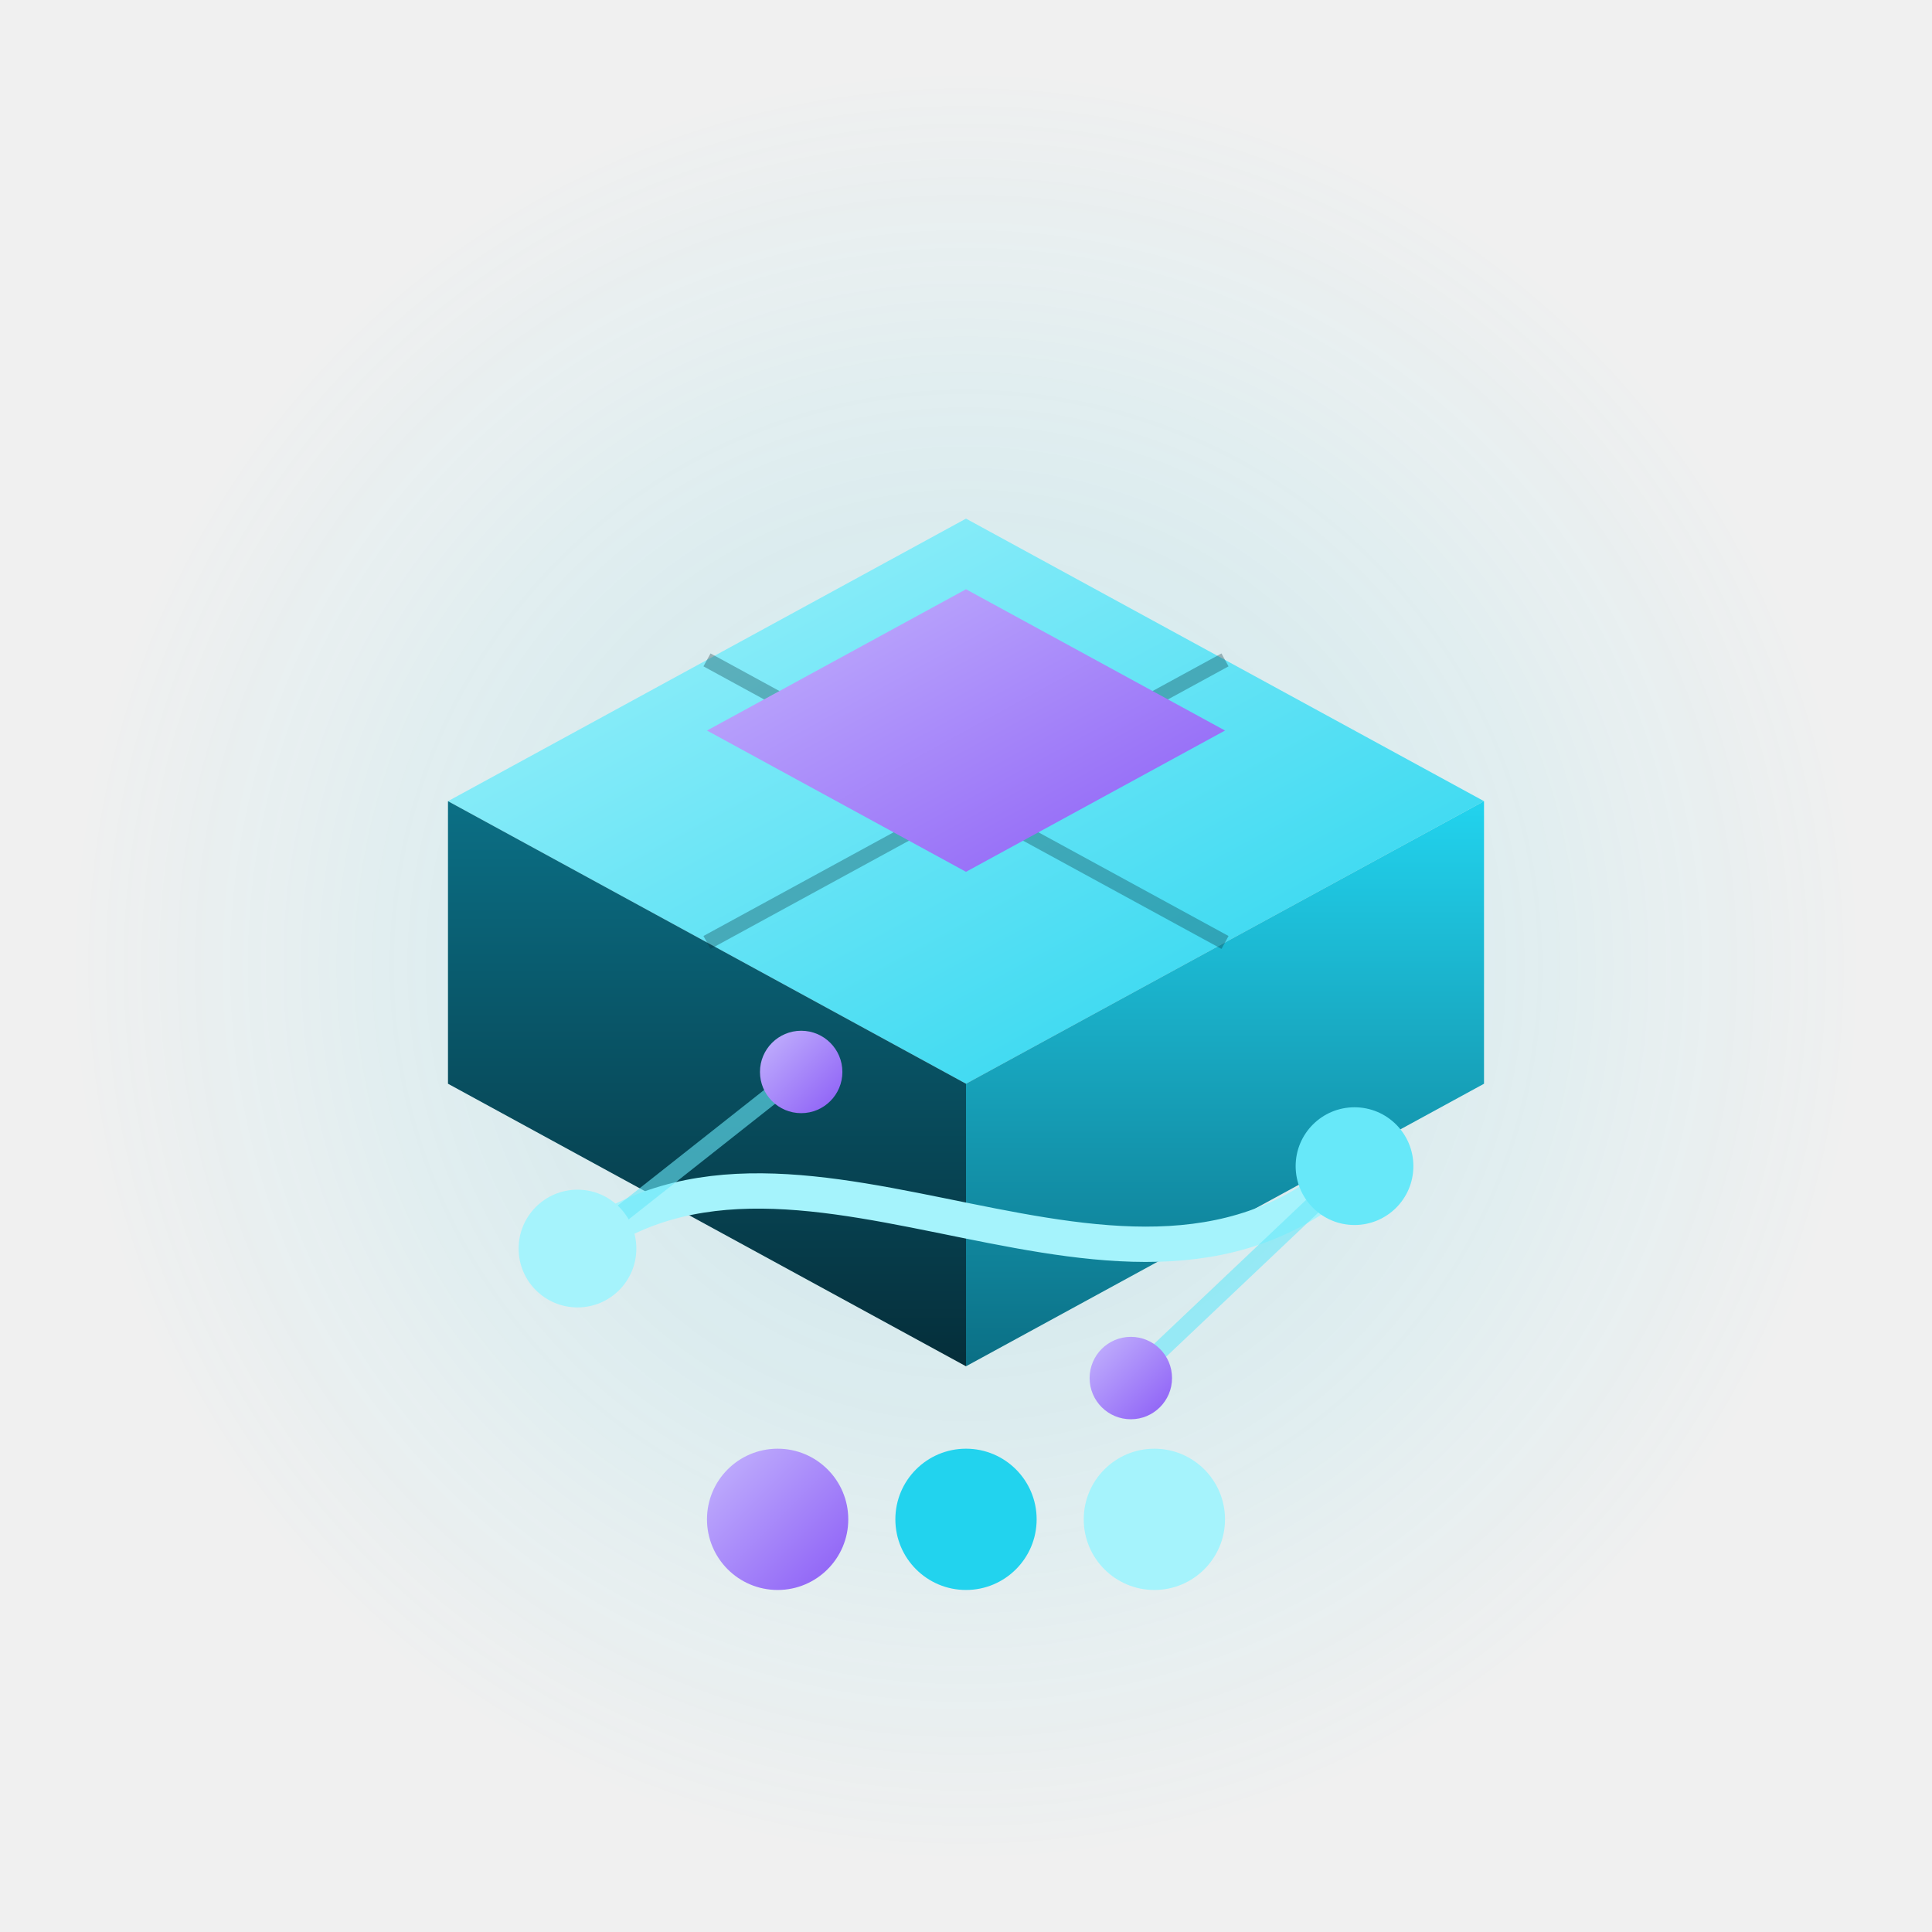
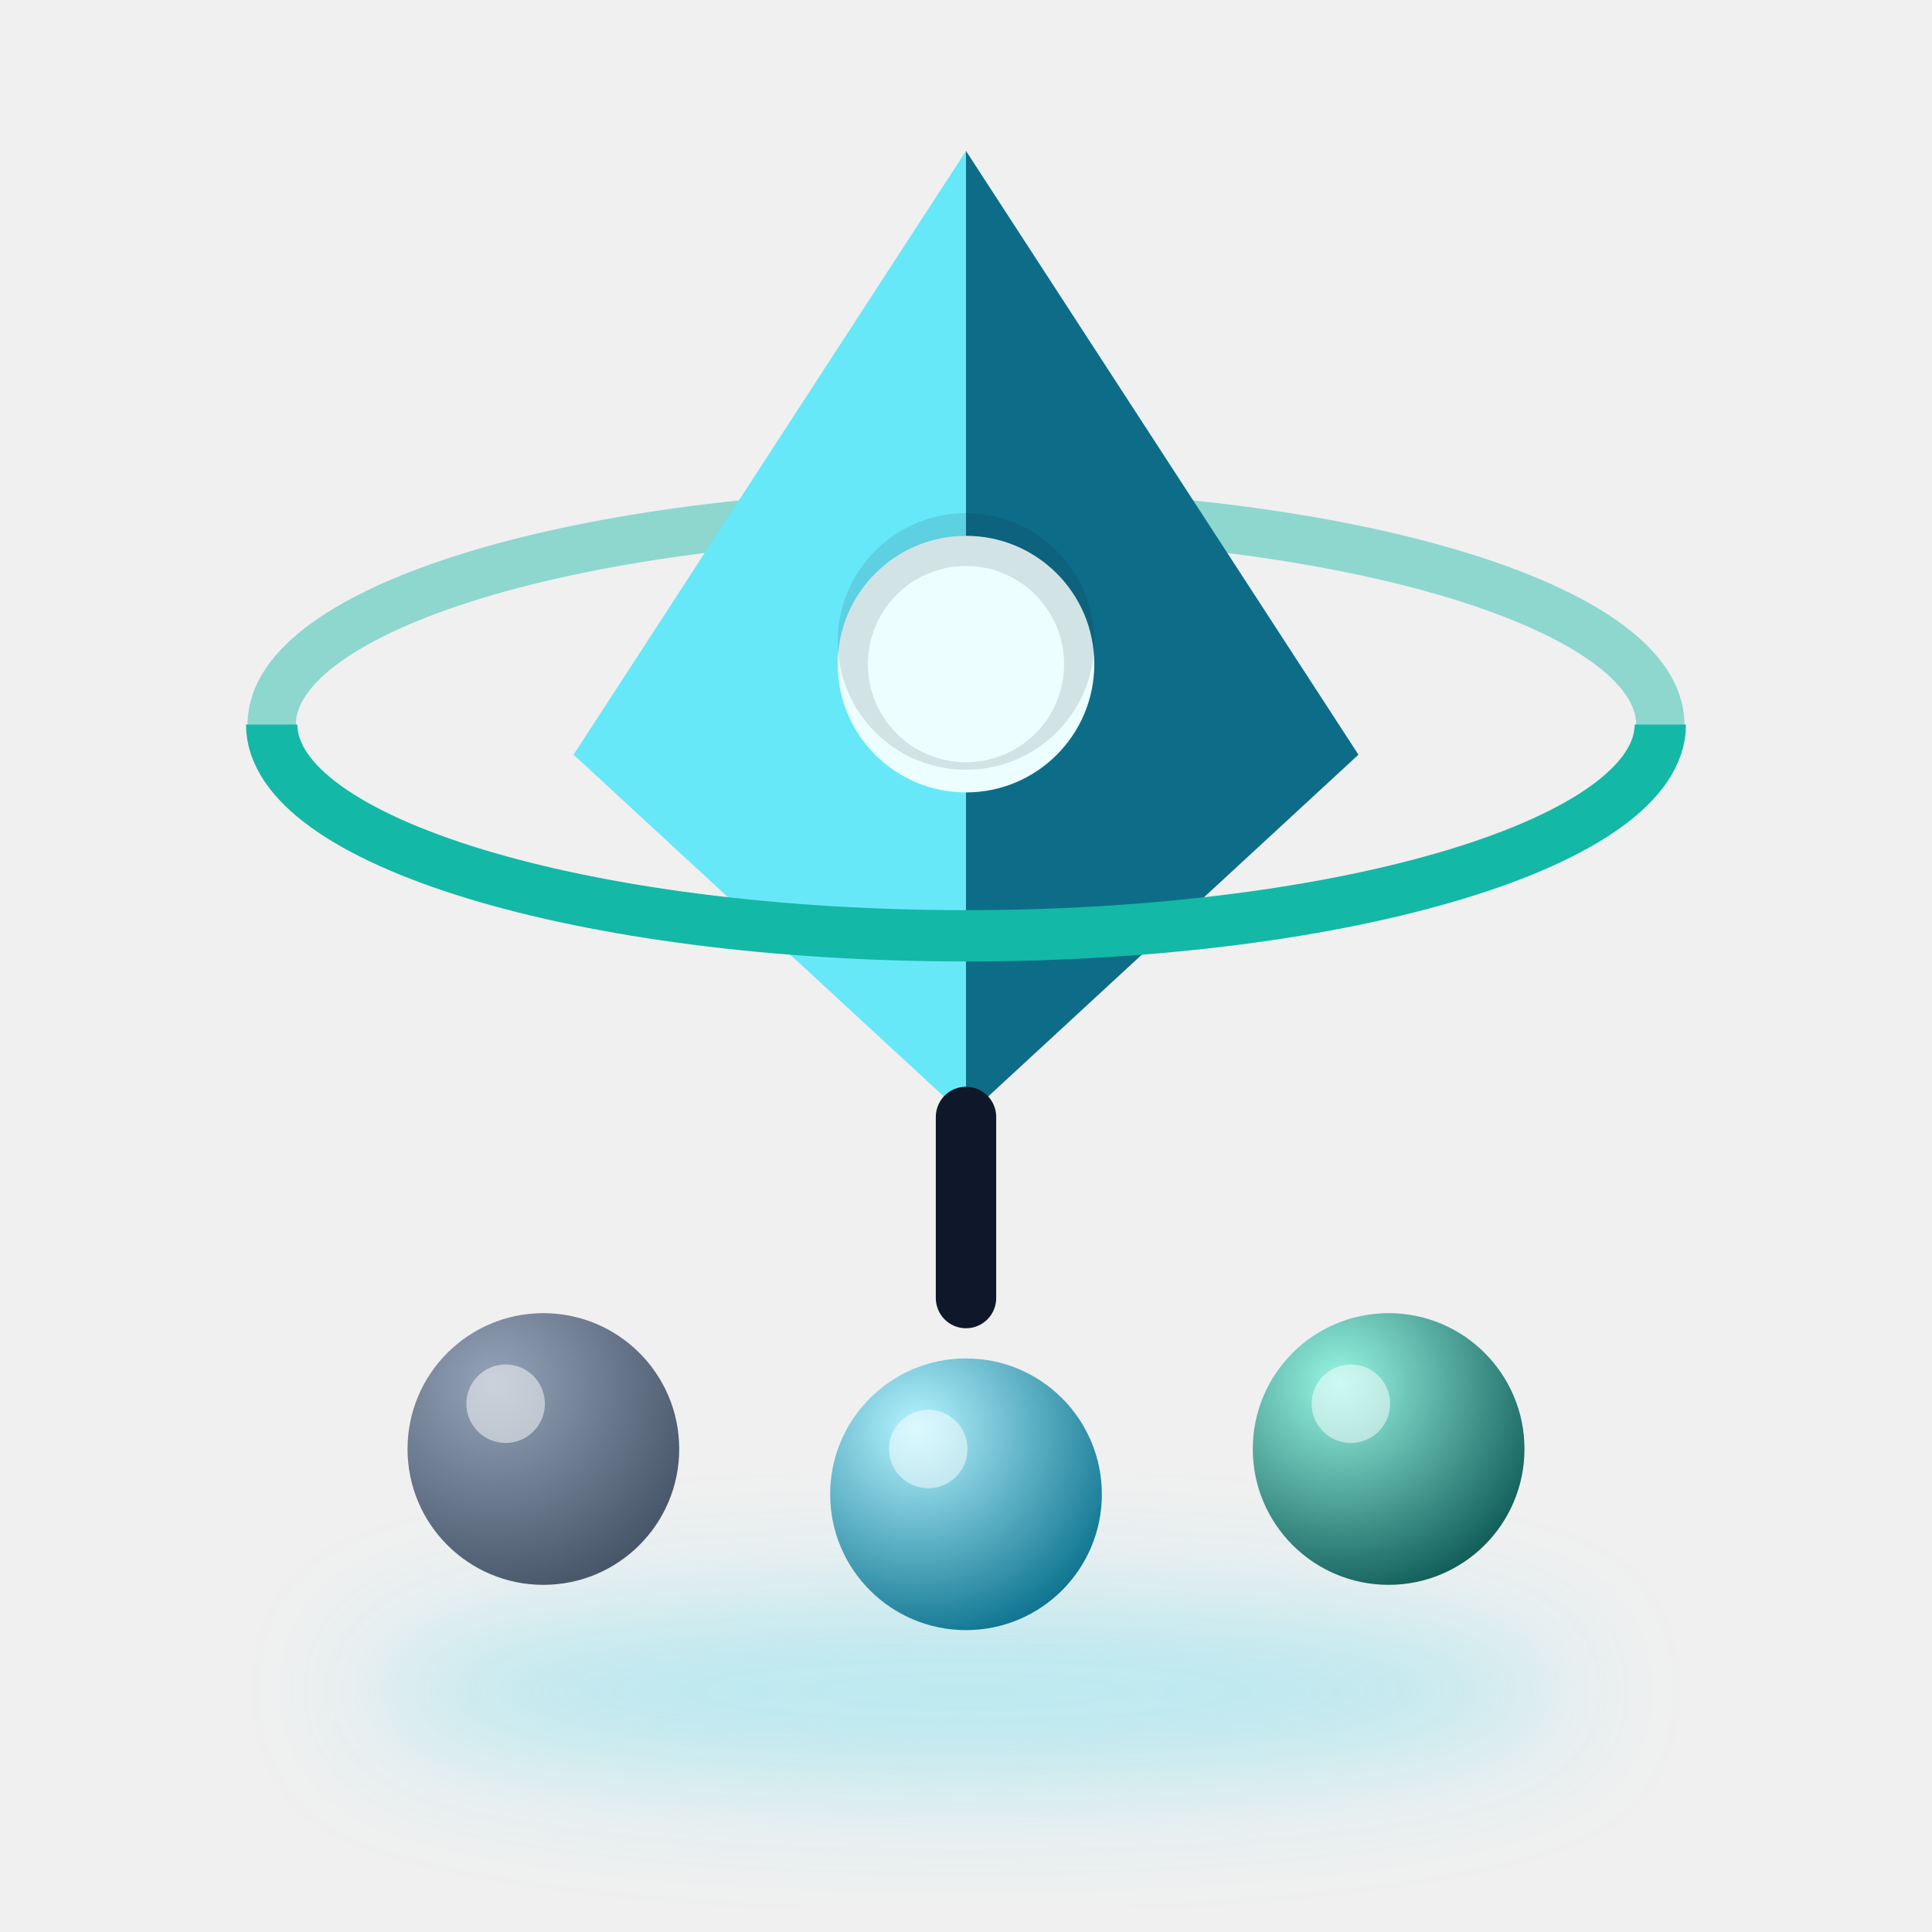
- <svg xmlns="http://www.w3.org/2000/svg" viewBox="0 0 256 256" width="256" height="256" fill="none">
+ <svg xmlns="http://www.w3.org/2000/svg" viewBox="0 0 128 128" width="256" height="256" fill="none">
  <defs>
-     <linearGradient id="gd-top" x1="0" y1="0" x2="1" y2="1">
-       <stop offset="0" stop-color="#a5f3fc" />
-       <stop offset="1" stop-color="#22d3ee" />
-     </linearGradient>
-     <linearGradient id="gd-face" x1="0" y1="0" x2="0" y2="1">
-       <stop offset="0" stop-color="#22d3ee" />
-       <stop offset="1" stop-color="#0b6f85" />
-     </linearGradient>
-     <linearGradient id="gd-side" x1="0" y1="0" x2="0" y2="1">
-       <stop offset="0" stop-color="#0b6f85" />
-       <stop offset="1" stop-color="#052e3a" />
-     </linearGradient>
-     <linearGradient id="gd-vio" x1="0" y1="0" x2="1" y2="1">
-       <stop offset="0" stop-color="#c4b5fd" />
-       <stop offset="1" stop-color="#8b5cf6" />
-     </linearGradient>
-     <radialGradient id="gd-glow" cx="0.5" cy="0.5" r="0.5">
-       <stop offset="0" stop-color="#0891b2" stop-opacity="0.18" />
-       <stop offset="0.6" stop-color="#22d3ee" stop-opacity="0.08" />
-       <stop offset="1" stop-color="#22d3ee" stop-opacity="0" />
+     <radialGradient id="bd-a" cx="32%" cy="26%" r="80%">
+       <stop offset="0" stop-color="#94a3b8" />
+       <stop offset="1" stop-color="#475569" />
    </radialGradient>
+     <radialGradient id="bd-b" cx="32%" cy="26%" r="80%">
+       <stop offset="0" stop-color="#b6f4ff" />
+       <stop offset="1" stop-color="#0e7490" />
+     </radialGradient>
+     <radialGradient id="bd-c" cx="32%" cy="26%" r="80%">
+       <stop offset="0" stop-color="#99f6e4" />
+       <stop offset="1" stop-color="#115e59" />
+     </radialGradient>
+     <filter id="bd-sh" x="-70%" y="-70%" width="240%" height="240%">
+       <feGaussianBlur stdDeviation="4" />
+     </filter>
  </defs>
-   <circle cx="128" cy="128" r="118" fill="url(#gd-glow)" />
-   <g transform="translate(128,128) scale(0.78) translate(-128.0,-128.0)">
-     <polygon points="128.0,52.0 216.0,100.0 128.0,148.0 40.0,100.0" fill="url(#gd-top)" />
-     <polygon points="40.0,100.0 128.0,148.0 128.0,196.0 40.0,148.0" fill="url(#gd-side)" />
-     <polygon points="216.0,100.0 128.0,148.0 128.0,196.0 216.0,148.0" fill="url(#gd-face)" />
-     <g stroke="#052e3a" stroke-width="2.5" opacity="0.32" fill="none">
-       <path d="M84 76 L172 124" />
-       <path d="M172 76 L84 124" />
-     </g>
-     <polygon points="128.0,64.0 172.0,88.0 128.0,112.0 84.0,88.0" fill="url(#gd-vio)" />
-     <path d="M62 176 C 100 146, 156 198, 194 162" stroke="#a5f3fc" stroke-width="6" stroke-linecap="round" fill="none" />
-     <g stroke="#67e8f9" stroke-width="3" opacity="0.6" fill="none">
-       <path d="M62 176 L 100 146" />
-       <path d="M194 162 L 156 198" />
-     </g>
-     <circle cx="62" cy="176" r="10" fill="#a5f3fc" />
-     <circle cx="100" cy="146" r="7" fill="url(#gd-vio)" />
-     <circle cx="156" cy="198" r="7" fill="url(#gd-vio)" />
-     <circle cx="194" cy="162" r="10" fill="#67e8f9" />
-     <circle cx="96" cy="222" r="12" fill="url(#gd-vio)" />
-     <circle cx="128" cy="222" r="12" fill="#22d3ee" />
-     <circle cx="160" cy="222" r="12" fill="#a5f3fc" />
-   </g>
+   <ellipse cx="64" cy="112" rx="40" ry="6" fill="#22d3ee" opacity=".28" filter="url(#bd-sh)" />
+   <ellipse cx="64" cy="48" rx="46" ry="14" fill="none" stroke="#14b8a6" stroke-width="3.2" opacity=".45" />
+   <path d="M64 10 90 50 64 74Z" fill="#0e7490" />
+   <path d="M64 10 38 50 64 74Z" fill="#67e8f9" />
+   <path d="M64 10 90 50 64 74Z" fill="#000" opacity=".06" />
+   <circle cx="64" cy="44" r="8.5" fill="#ecfeff" />
+   <circle cx="64" cy="42.5" r="8.5" fill="#0f172a" opacity=".12" />
+   <circle cx="64" cy="44" r="6.5" fill="#ecfeff" />
+   <path d="M64 74V86" stroke="#0f172a" stroke-width="4" stroke-linecap="round" />
+   <path d="M18 48A46 14 0 0 0 110 48" stroke="#14b8a6" stroke-width="3.4" fill="none" />
+   <circle cx="36" cy="96" r="9" fill="url(#bd-a)" />
+   <circle cx="64" cy="99" r="9" fill="url(#bd-b)" />
+   <circle cx="92" cy="96" r="9" fill="url(#bd-c)" />
+   <circle cx="33.5" cy="93" r="2.6" fill="#fff" opacity=".5" />
+   <circle cx="61.5" cy="96" r="2.6" fill="#fff" opacity=".5" />
+   <circle cx="89.5" cy="93" r="2.6" fill="#fff" opacity=".5" />
</svg>
